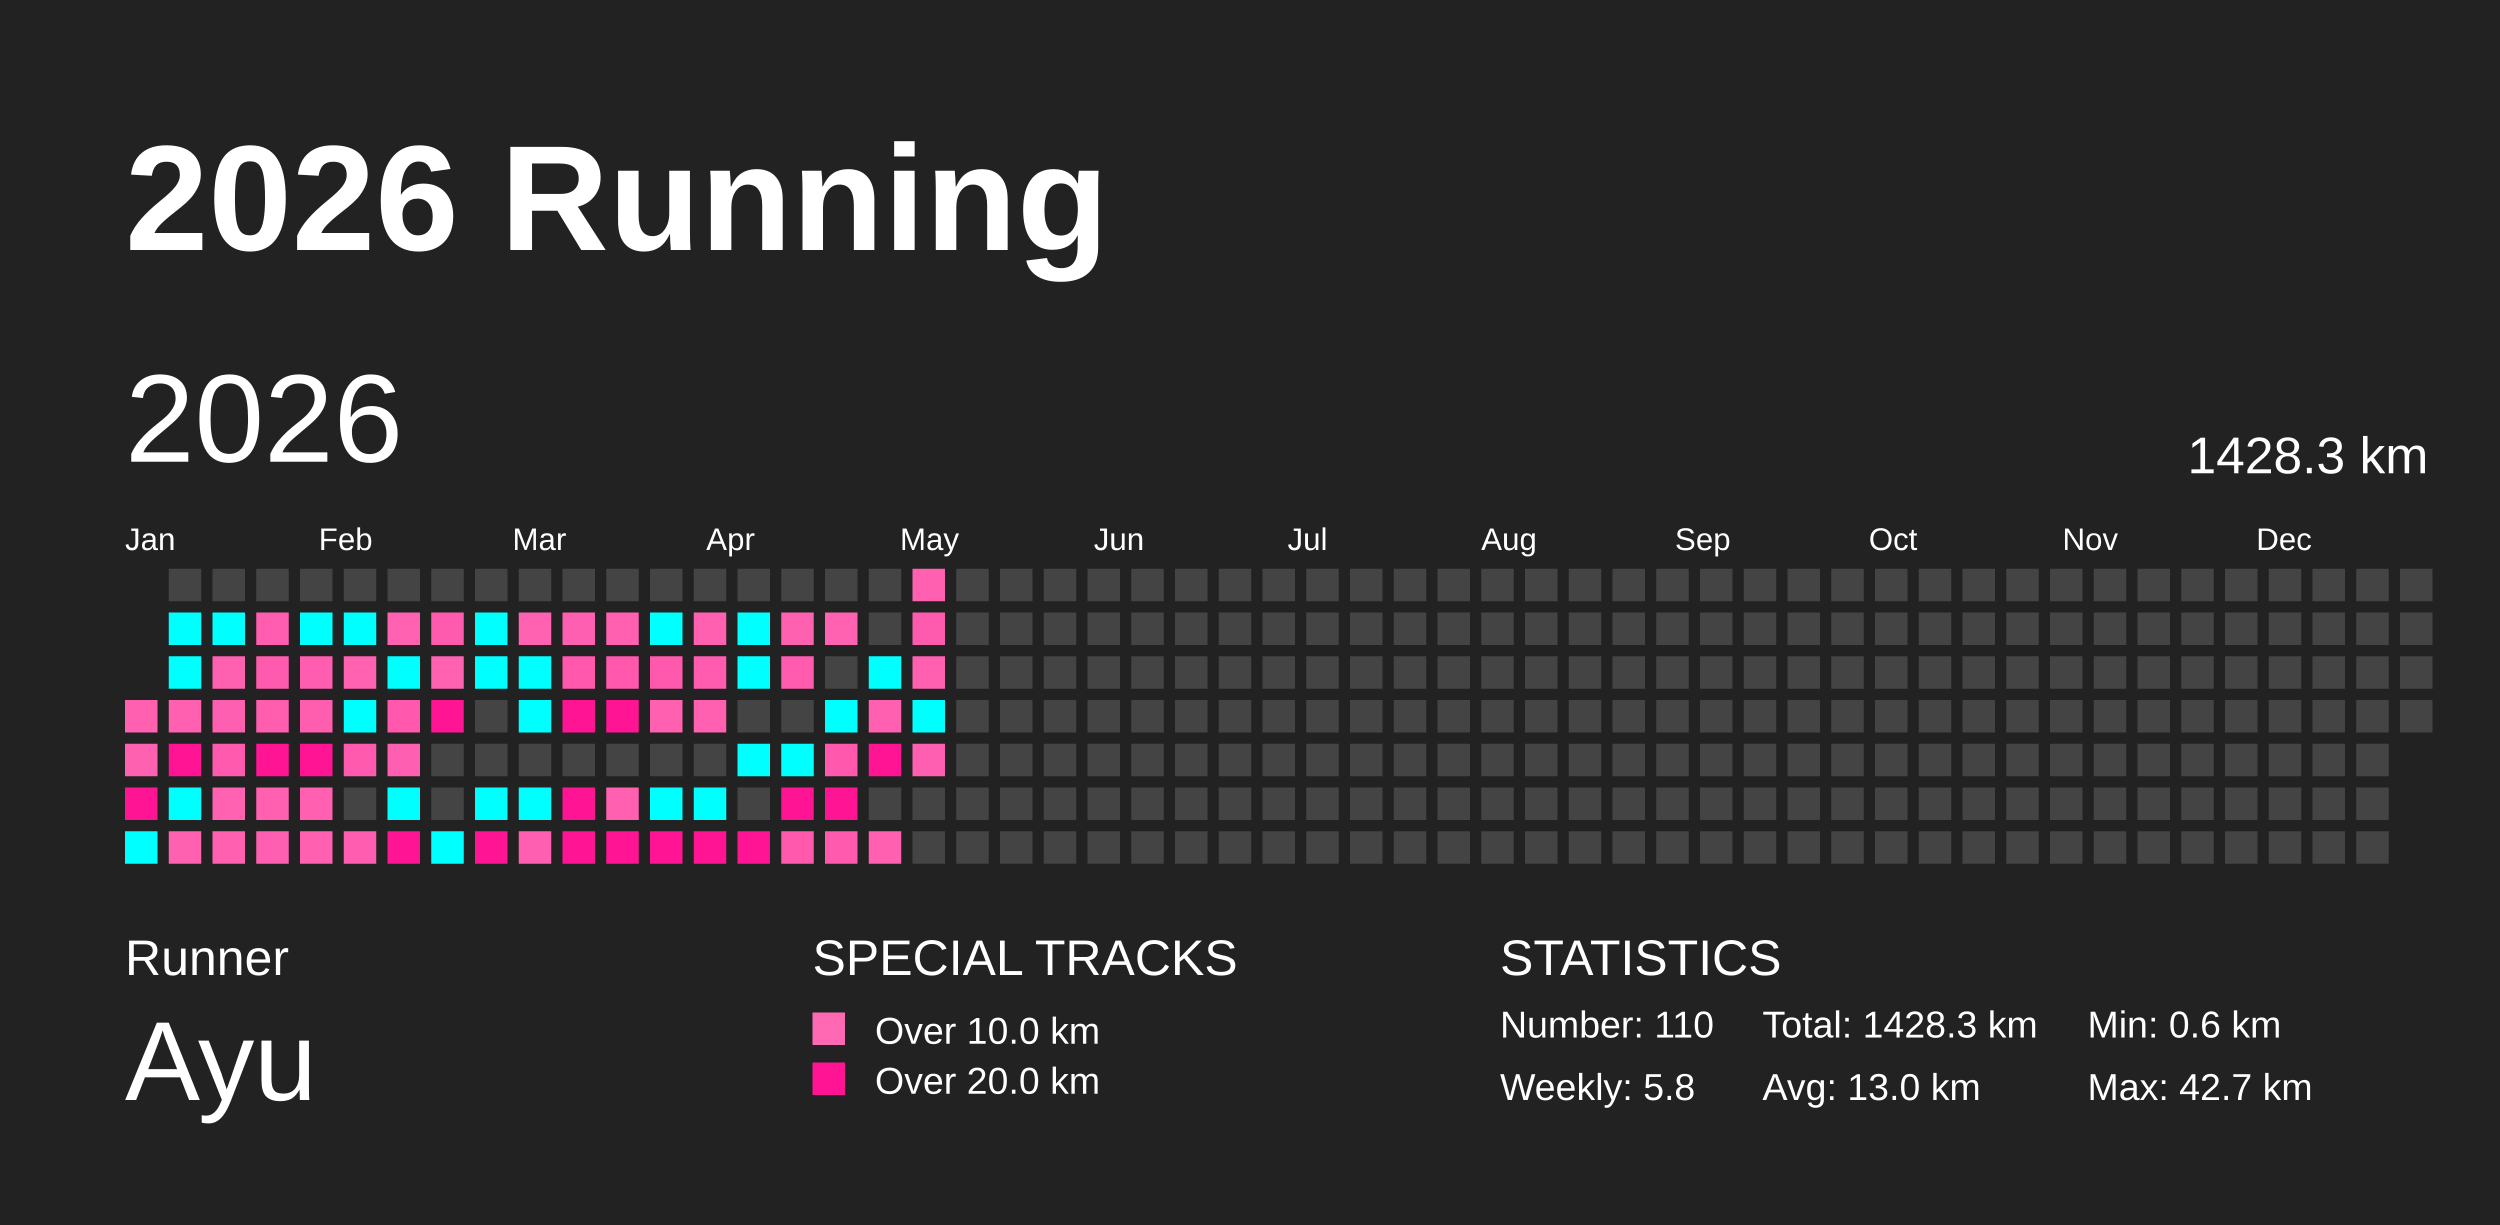
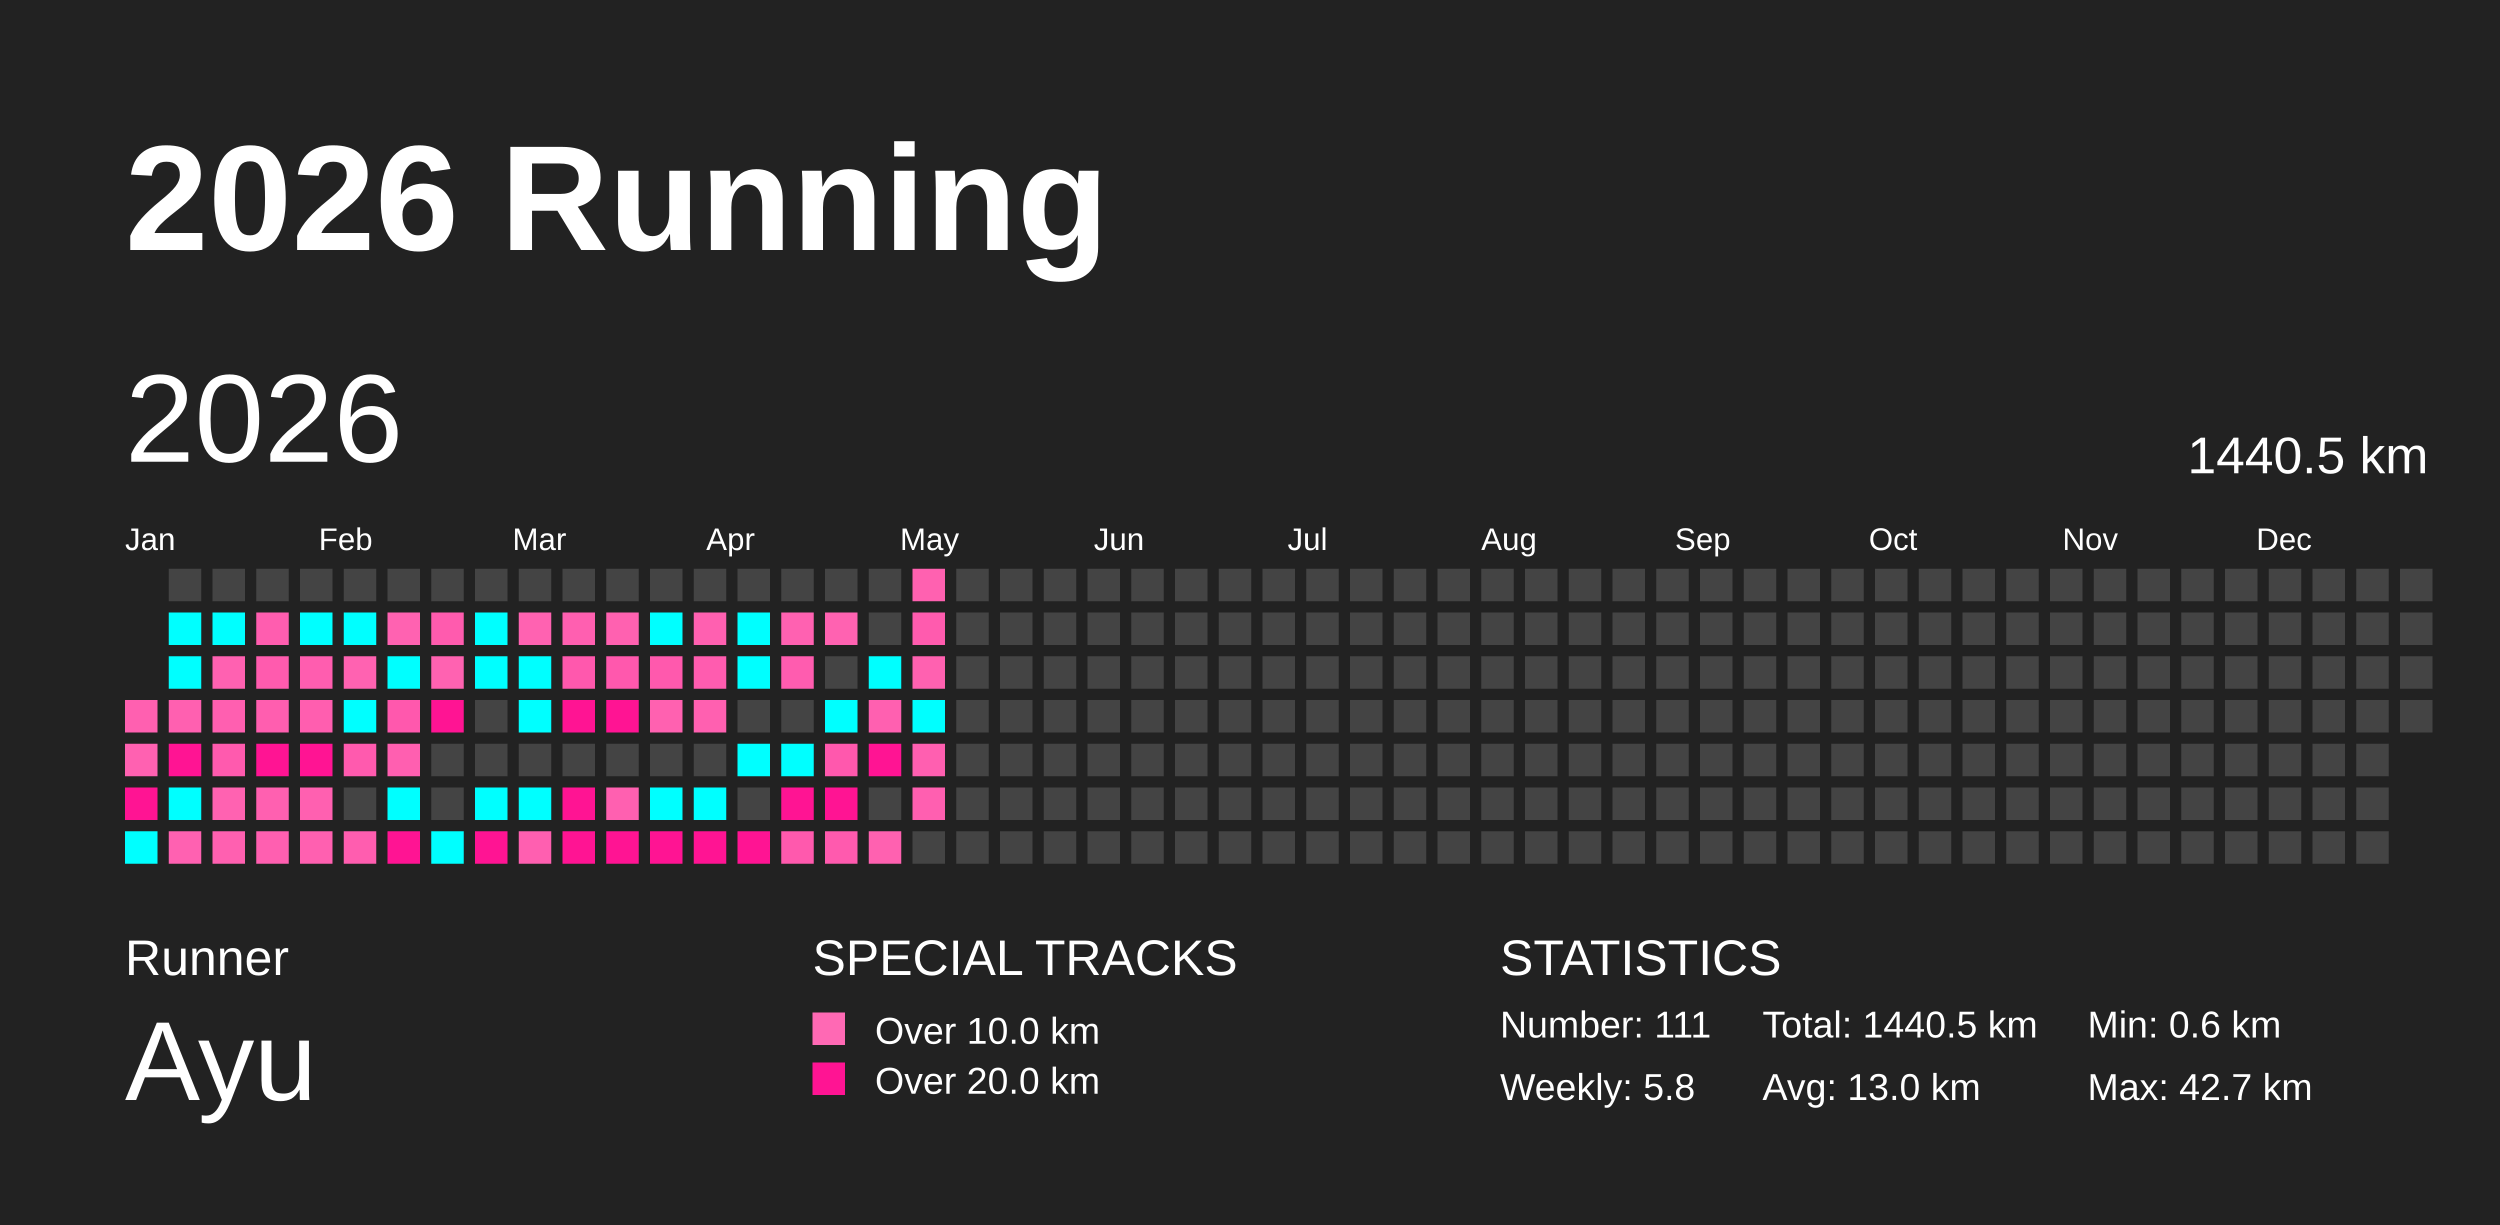
<svg xmlns="http://www.w3.org/2000/svg" baseProfile="full" height="98mm" version="1.1" viewBox="0,0,200,98" width="200mm">
  <defs />
  <rect fill="#222222" height="98" width="200" x="0" y="0" />
  <text fill="#FFFFFF" style="font-size:12px; font-family:Arial; font-weight:bold;" x="10" y="20">2026 Running</text>
  <text fill="#FFFFFF" style="font-size:4px; font-family:Arial" x="10" y="78">Runner</text>
  <text fill="#FFFFFF" style="font-size:9px; font-family:Arial" x="10" y="88">Ayu</text>
  <text fill="#FFFFFF" style="font-size:4px; font-family:Arial" x="65" y="78">SPECIAL TRACKS</text>
  <rect fill="#ff69b4" height="2.6" width="2.6" x="65" y="81" />
  <text fill="#FFFFFF" style="font-size:3px; font-family:Arial" x="70" y="83.5">Over 10.0 km</text>
  <rect fill="#ff1493" height="2.6" width="2.6" x="65" y="85" />
  <text fill="#FFFFFF" style="font-size:3px; font-family:Arial" x="70" y="87.5">Over 20.0 km</text>
  <text fill="#FFFFFF" style="font-size:4px; font-family:Arial" x="120" y="78">STATISTICS</text>
-   <text fill="#FFFFFF" style="font-size:3px; font-family:Arial" x="120" y="83">Number: 110</text>
+   <text fill="#FFFFFF" style="font-size:3px; font-family:Arial" x="120" y="83">Number: 111</text>
  <text fill="#FFFFFF" style="font-size:3px; font-family:Arial" x="120" y="88">Weekly: 5.8</text>
-   <text fill="#FFFFFF" style="font-size:3px; font-family:Arial" x="141" y="83">Total: 1428.3 km</text>
+   <text fill="#FFFFFF" style="font-size:3px; font-family:Arial" x="141" y="83">Total: 1440.5 km</text>
  <text fill="#FFFFFF" style="font-size:3px; font-family:Arial" x="141" y="88">Avg: 13.0 km</text>
  <text fill="#FFFFFF" style="font-size:3px; font-family:Arial" x="167" y="83">Min: 0.6 km</text>
  <text fill="#FFFFFF" style="font-size:3px; font-family:Arial" x="167" y="88">Max: 42.7 km</text>
  <text dominant-baseline="hanging" fill="#FFFFFF" style="font-size:10.0px; font-family:Arial;" x="10" y="30">2026</text>
-   <text dominant-baseline="hanging" fill="#FFFFFF" style="font-size:4.125px; font-family:Arial;" x="175" y="35">1428.3 km</text>
+   <text dominant-baseline="hanging" fill="#FFFFFF" style="font-size:4.125px; font-family:Arial;" x="175" y="35">1440.5 km</text>
  <text fill="#FFFFFF" style="font-size:2.5px; font-family:Arial" x="10.0" y="44">Jan</text>
  <text fill="#FFFFFF" style="font-size:2.5px; font-family:Arial" x="25.5" y="44">Feb</text>
  <text fill="#FFFFFF" style="font-size:2.5px; font-family:Arial" x="41.0" y="44">Mar</text>
  <text fill="#FFFFFF" style="font-size:2.5px; font-family:Arial" x="56.5" y="44">Apr</text>
  <text fill="#FFFFFF" style="font-size:2.5px; font-family:Arial" x="72.0" y="44">May</text>
  <text fill="#FFFFFF" style="font-size:2.5px; font-family:Arial" x="87.5" y="44">Jun</text>
  <text fill="#FFFFFF" style="font-size:2.5px; font-family:Arial" x="103.0" y="44">Jul</text>
  <text fill="#FFFFFF" style="font-size:2.5px; font-family:Arial" x="118.5" y="44">Aug</text>
  <text fill="#FFFFFF" style="font-size:2.5px; font-family:Arial" x="134.0" y="44">Sep</text>
  <text fill="#FFFFFF" style="font-size:2.5px; font-family:Arial" x="149.5" y="44">Oct</text>
  <text fill="#FFFFFF" style="font-size:2.5px; font-family:Arial" x="165.0" y="44">Nov</text>
  <text fill="#FFFFFF" style="font-size:2.5px; font-family:Arial" x="180.5" y="44">Dec</text>
  <rect fill="#ff60b0" height="2.6" width="2.6" x="10.0" y="56.0" />
  <rect fill="#ff61b1" height="2.6" width="2.6" x="10.0" y="59.5" />
  <rect fill="#ff1493" height="2.6" width="2.6" x="10.0" y="63.0" />
  <rect fill="#00ffff" height="2.6" width="2.6" x="10.0" y="66.5" />
  <rect fill="#444444" height="2.6" width="2.6" x="13.5" y="45.5" />
  <rect fill="#00ffff" height="2.6" width="2.6" x="13.5" y="49.0" />
  <rect fill="#00ffff" height="2.6" width="2.6" x="13.5" y="52.5" />
  <rect fill="#ff60b0" height="2.6" width="2.6" x="13.5" y="56.0" />
  <rect fill="#ff1493" height="2.6" width="2.6" x="13.5" y="59.5" />
  <rect fill="#00ffff" height="2.6" width="2.6" x="13.5" y="63.0" />
  <rect fill="#ff61b1" height="2.6" width="2.6" x="13.5" y="66.5" />
  <rect fill="#444444" height="2.6" width="2.6" x="17.0" y="45.5" />
  <rect fill="#00ffff" height="2.6" width="2.6" x="17.0" y="49.0" />
  <rect fill="#ff61b1" height="2.6" width="2.6" x="17.0" y="52.5" />
  <rect fill="#ff5fb0" height="2.6" width="2.6" x="17.0" y="56.0" />
  <rect fill="#ff5aae" height="2.6" width="2.6" x="17.0" y="59.5" />
  <rect fill="#ff62b1" height="2.6" width="2.6" x="17.0" y="63.0" />
  <rect fill="#ff60b0" height="2.6" width="2.6" x="17.0" y="66.5" />
  <rect fill="#444444" height="2.6" width="2.6" x="20.5" y="45.5" />
  <rect fill="#ff5daf" height="2.6" width="2.6" x="20.5" y="49.0" />
  <rect fill="#ff5bae" height="2.6" width="2.6" x="20.5" y="52.5" />
  <rect fill="#ff5eaf" height="2.6" width="2.6" x="20.5" y="56.0" />
  <rect fill="#ff1493" height="2.6" width="2.6" x="20.5" y="59.5" />
  <rect fill="#ff60b0" height="2.6" width="2.6" x="20.5" y="63.0" />
  <rect fill="#ff5fb0" height="2.6" width="2.6" x="20.5" y="66.5" />
  <rect fill="#444444" height="2.6" width="2.6" x="24.0" y="45.5" />
  <rect fill="#00ffff" height="2.6" width="2.6" x="24.0" y="49.0" />
  <rect fill="#ff5daf" height="2.6" width="2.6" x="24.0" y="52.5" />
  <rect fill="#ff5eaf" height="2.6" width="2.6" x="24.0" y="56.0" />
  <rect fill="#ff1493" height="2.6" width="2.6" x="24.0" y="59.5" />
  <rect fill="#ff60b0" height="2.6" width="2.6" x="24.0" y="63.0" />
  <rect fill="#ff60b0" height="2.6" width="2.6" x="24.0" y="66.5" />
  <rect fill="#444444" height="2.6" width="2.6" x="27.5" y="45.5" />
  <rect fill="#00ffff" height="2.6" width="2.6" x="27.5" y="49.0" />
  <rect fill="#ff62b1" height="2.6" width="2.6" x="27.5" y="52.5" />
  <rect fill="#00ffff" height="2.6" width="2.6" x="27.5" y="56.0" />
  <rect fill="#ff5aae" height="2.6" width="2.6" x="27.5" y="59.5" />
  <rect fill="#444444" height="2.6" width="2.6" x="27.5" y="63.0" />
  <rect fill="#ff5daf" height="2.6" width="2.6" x="27.5" y="66.5" />
  <rect fill="#444444" height="2.6" width="2.6" x="31.0" y="45.5" />
  <rect fill="#ff62b1" height="2.6" width="2.6" x="31.0" y="49.0" />
  <rect fill="#00ffff" height="2.6" width="2.6" x="31.0" y="52.5" />
  <rect fill="#ff58ad" height="2.6" width="2.6" x="31.0" y="56.0" />
  <rect fill="#ff5fb0" height="2.6" width="2.6" x="31.0" y="59.5" />
  <rect fill="#00ffff" height="2.6" width="2.6" x="31.0" y="63.0" />
  <rect fill="#ff1493" height="2.6" width="2.6" x="31.0" y="66.5" />
  <rect fill="#444444" height="2.6" width="2.6" x="34.5" y="45.5" />
  <rect fill="#ff5bae" height="2.6" width="2.6" x="34.5" y="49.0" />
  <rect fill="#ff62b1" height="2.6" width="2.6" x="34.5" y="52.5" />
  <rect fill="#ff1493" height="2.6" width="2.6" x="34.5" y="56.0" />
  <rect fill="#444444" height="2.6" width="2.6" x="34.5" y="59.5" />
  <rect fill="#444444" height="2.6" width="2.6" x="34.5" y="63.0" />
  <rect fill="#00ffff" height="2.6" width="2.6" x="34.5" y="66.5" />
  <rect fill="#444444" height="2.6" width="2.6" x="38.0" y="45.5" />
  <rect fill="#00ffff" height="2.6" width="2.6" x="38.0" y="49.0" />
  <rect fill="#00ffff" height="2.6" width="2.6" x="38.0" y="52.5" />
  <rect fill="#444444" height="2.6" width="2.6" x="38.0" y="56.0" />
  <rect fill="#444444" height="2.6" width="2.6" x="38.0" y="59.5" />
  <rect fill="#00ffff" height="2.6" width="2.6" x="38.0" y="63.0" />
  <rect fill="#ff1493" height="2.6" width="2.6" x="38.0" y="66.5" />
  <rect fill="#444444" height="2.6" width="2.6" x="41.5" y="45.5" />
  <rect fill="#ff62b1" height="2.6" width="2.6" x="41.5" y="49.0" />
  <rect fill="#00ffff" height="2.6" width="2.6" x="41.5" y="52.5" />
  <rect fill="#00ffff" height="2.6" width="2.6" x="41.5" y="56.0" />
  <rect fill="#444444" height="2.6" width="2.6" x="41.5" y="59.5" />
  <rect fill="#00ffff" height="2.6" width="2.6" x="41.5" y="63.0" />
  <rect fill="#ff5fb0" height="2.6" width="2.6" x="41.5" y="66.5" />
  <rect fill="#444444" height="2.6" width="2.6" x="45.0" y="45.5" />
  <rect fill="#ff5fb0" height="2.6" width="2.6" x="45.0" y="49.0" />
  <rect fill="#ff58ad" height="2.6" width="2.6" x="45.0" y="52.5" />
  <rect fill="#ff1493" height="2.6" width="2.6" x="45.0" y="56.0" />
  <rect fill="#444444" height="2.6" width="2.6" x="45.0" y="59.5" />
  <rect fill="#ff1493" height="2.6" width="2.6" x="45.0" y="63.0" />
  <rect fill="#ff1493" height="2.6" width="2.6" x="45.0" y="66.5" />
  <rect fill="#444444" height="2.6" width="2.6" x="48.5" y="45.5" />
  <rect fill="#ff61b0" height="2.6" width="2.6" x="48.5" y="49.0" />
  <rect fill="#ff58ad" height="2.6" width="2.6" x="48.5" y="52.5" />
  <rect fill="#ff1493" height="2.6" width="2.6" x="48.5" y="56.0" />
  <rect fill="#444444" height="2.6" width="2.6" x="48.5" y="59.5" />
  <rect fill="#ff60b0" height="2.6" width="2.6" x="48.5" y="63.0" />
  <rect fill="#ff1493" height="2.6" width="2.6" x="48.5" y="66.5" />
  <rect fill="#444444" height="2.6" width="2.6" x="52.0" y="45.5" />
  <rect fill="#00ffff" height="2.6" width="2.6" x="52.0" y="49.0" />
  <rect fill="#ff59ad" height="2.6" width="2.6" x="52.0" y="52.5" />
  <rect fill="#ff61b0" height="2.6" width="2.6" x="52.0" y="56.0" />
  <rect fill="#444444" height="2.6" width="2.6" x="52.0" y="59.5" />
  <rect fill="#00ffff" height="2.6" width="2.6" x="52.0" y="63.0" />
  <rect fill="#ff1493" height="2.6" width="2.6" x="52.0" y="66.5" />
  <rect fill="#444444" height="2.6" width="2.6" x="55.5" y="45.5" />
  <rect fill="#ff60b0" height="2.6" width="2.6" x="55.5" y="49.0" />
  <rect fill="#ff5caf" height="2.6" width="2.6" x="55.5" y="52.5" />
  <rect fill="#ff60b0" height="2.6" width="2.6" x="55.5" y="56.0" />
  <rect fill="#444444" height="2.6" width="2.6" x="55.5" y="59.5" />
  <rect fill="#00ffff" height="2.6" width="2.6" x="55.5" y="63.0" />
  <rect fill="#ff1493" height="2.6" width="2.6" x="55.5" y="66.5" />
  <rect fill="#444444" height="2.6" width="2.6" x="59.0" y="45.5" />
  <rect fill="#00ffff" height="2.6" width="2.6" x="59.0" y="49.0" />
  <rect fill="#00ffff" height="2.6" width="2.6" x="59.0" y="52.5" />
  <rect fill="#444444" height="2.6" width="2.6" x="59.0" y="56.0" />
  <rect fill="#00ffff" height="2.6" width="2.6" x="59.0" y="59.5" />
  <rect fill="#444444" height="2.6" width="2.6" x="59.0" y="63.0" />
  <rect fill="#ff1493" height="2.6" width="2.6" x="59.0" y="66.5" />
  <rect fill="#444444" height="2.6" width="2.6" x="62.5" y="45.5" />
  <rect fill="#ff61b1" height="2.6" width="2.6" x="62.5" y="49.0" />
  <rect fill="#ff5caf" height="2.6" width="2.6" x="62.5" y="52.5" />
  <rect fill="#444444" height="2.6" width="2.6" x="62.5" y="56.0" />
  <rect fill="#00ffff" height="2.6" width="2.6" x="62.5" y="59.5" />
  <rect fill="#ff1493" height="2.6" width="2.6" x="62.5" y="63.0" />
  <rect fill="#ff59ad" height="2.6" width="2.6" x="62.5" y="66.5" />
  <rect fill="#444444" height="2.6" width="2.6" x="66.0" y="45.5" />
  <rect fill="#ff62b1" height="2.6" width="2.6" x="66.0" y="49.0" />
  <rect fill="#444444" height="2.6" width="2.6" x="66.0" y="52.5" />
  <rect fill="#00ffff" height="2.6" width="2.6" x="66.0" y="56.0" />
  <rect fill="#ff58ad" height="2.6" width="2.6" x="66.0" y="59.5" />
  <rect fill="#ff1493" height="2.6" width="2.6" x="66.0" y="63.0" />
  <rect fill="#ff5aae" height="2.6" width="2.6" x="66.0" y="66.5" />
  <rect fill="#444444" height="2.6" width="2.6" x="69.5" y="45.5" />
  <rect fill="#444444" height="2.6" width="2.6" x="69.5" y="49.0" />
  <rect fill="#00ffff" height="2.6" width="2.6" x="69.5" y="52.5" />
  <rect fill="#ff60b0" height="2.6" width="2.6" x="69.5" y="56.0" />
  <rect fill="#ff1493" height="2.6" width="2.6" x="69.5" y="59.5" />
  <rect fill="#444444" height="2.6" width="2.6" x="69.5" y="63.0" />
  <rect fill="#ff61b0" height="2.6" width="2.6" x="69.5" y="66.5" />
  <rect fill="#ff61b0" height="2.6" width="2.6" x="73.0" y="45.5" />
  <rect fill="#ff5bae" height="2.6" width="2.6" x="73.0" y="49.0" />
  <rect fill="#ff61b0" height="2.6" width="2.6" x="73.0" y="52.5" />
  <rect fill="#00ffff" height="2.6" width="2.6" x="73.0" y="56.0" />
  <rect fill="#ff5fb0" height="2.6" width="2.6" x="73.0" y="59.5" />
-   <rect fill="#444444" height="2.6" width="2.6" x="73.0" y="63.0" />
+   <rect fill="#ff5fb0" height="2.6" width="2.6" x="73.0" y="63.0" />
  <rect fill="#444444" height="2.6" width="2.6" x="73.0" y="66.5" />
  <rect fill="#444444" height="2.6" width="2.6" x="76.5" y="45.5" />
  <rect fill="#444444" height="2.6" width="2.6" x="76.5" y="49.0" />
  <rect fill="#444444" height="2.6" width="2.6" x="76.5" y="52.5" />
  <rect fill="#444444" height="2.6" width="2.6" x="76.5" y="56.0" />
  <rect fill="#444444" height="2.6" width="2.6" x="76.5" y="59.5" />
  <rect fill="#444444" height="2.6" width="2.6" x="76.5" y="63.0" />
  <rect fill="#444444" height="2.6" width="2.6" x="76.5" y="66.5" />
  <rect fill="#444444" height="2.6" width="2.6" x="80.0" y="45.5" />
  <rect fill="#444444" height="2.6" width="2.6" x="80.0" y="49.0" />
  <rect fill="#444444" height="2.6" width="2.6" x="80.0" y="52.5" />
  <rect fill="#444444" height="2.6" width="2.6" x="80.0" y="56.0" />
  <rect fill="#444444" height="2.6" width="2.6" x="80.0" y="59.5" />
  <rect fill="#444444" height="2.6" width="2.6" x="80.0" y="63.0" />
  <rect fill="#444444" height="2.6" width="2.6" x="80.0" y="66.5" />
  <rect fill="#444444" height="2.6" width="2.6" x="83.5" y="45.5" />
  <rect fill="#444444" height="2.6" width="2.6" x="83.5" y="49.0" />
  <rect fill="#444444" height="2.6" width="2.6" x="83.5" y="52.5" />
  <rect fill="#444444" height="2.6" width="2.6" x="83.5" y="56.0" />
  <rect fill="#444444" height="2.6" width="2.6" x="83.5" y="59.5" />
  <rect fill="#444444" height="2.6" width="2.6" x="83.5" y="63.0" />
  <rect fill="#444444" height="2.6" width="2.6" x="83.5" y="66.5" />
  <rect fill="#444444" height="2.6" width="2.6" x="87.0" y="45.5" />
  <rect fill="#444444" height="2.6" width="2.6" x="87.0" y="49.0" />
  <rect fill="#444444" height="2.6" width="2.6" x="87.0" y="52.5" />
  <rect fill="#444444" height="2.6" width="2.6" x="87.0" y="56.0" />
  <rect fill="#444444" height="2.6" width="2.6" x="87.0" y="59.5" />
  <rect fill="#444444" height="2.6" width="2.6" x="87.0" y="63.0" />
  <rect fill="#444444" height="2.6" width="2.6" x="87.0" y="66.5" />
  <rect fill="#444444" height="2.6" width="2.6" x="90.5" y="45.5" />
  <rect fill="#444444" height="2.6" width="2.6" x="90.5" y="49.0" />
  <rect fill="#444444" height="2.6" width="2.6" x="90.5" y="52.5" />
  <rect fill="#444444" height="2.6" width="2.6" x="90.5" y="56.0" />
  <rect fill="#444444" height="2.6" width="2.6" x="90.5" y="59.5" />
  <rect fill="#444444" height="2.6" width="2.6" x="90.5" y="63.0" />
  <rect fill="#444444" height="2.6" width="2.6" x="90.5" y="66.5" />
  <rect fill="#444444" height="2.6" width="2.6" x="94.0" y="45.5" />
  <rect fill="#444444" height="2.6" width="2.6" x="94.0" y="49.0" />
  <rect fill="#444444" height="2.6" width="2.6" x="94.0" y="52.5" />
  <rect fill="#444444" height="2.6" width="2.6" x="94.0" y="56.0" />
  <rect fill="#444444" height="2.6" width="2.6" x="94.0" y="59.5" />
  <rect fill="#444444" height="2.6" width="2.6" x="94.0" y="63.0" />
  <rect fill="#444444" height="2.6" width="2.6" x="94.0" y="66.5" />
  <rect fill="#444444" height="2.6" width="2.6" x="97.5" y="45.5" />
  <rect fill="#444444" height="2.6" width="2.6" x="97.5" y="49.0" />
  <rect fill="#444444" height="2.6" width="2.6" x="97.5" y="52.5" />
  <rect fill="#444444" height="2.6" width="2.6" x="97.5" y="56.0" />
  <rect fill="#444444" height="2.6" width="2.6" x="97.5" y="59.5" />
  <rect fill="#444444" height="2.6" width="2.6" x="97.5" y="63.0" />
  <rect fill="#444444" height="2.6" width="2.6" x="97.5" y="66.5" />
  <rect fill="#444444" height="2.6" width="2.6" x="101.0" y="45.5" />
  <rect fill="#444444" height="2.6" width="2.6" x="101.0" y="49.0" />
  <rect fill="#444444" height="2.6" width="2.6" x="101.0" y="52.5" />
  <rect fill="#444444" height="2.6" width="2.6" x="101.0" y="56.0" />
  <rect fill="#444444" height="2.6" width="2.6" x="101.0" y="59.5" />
  <rect fill="#444444" height="2.6" width="2.6" x="101.0" y="63.0" />
  <rect fill="#444444" height="2.6" width="2.6" x="101.0" y="66.5" />
  <rect fill="#444444" height="2.6" width="2.6" x="104.5" y="45.5" />
  <rect fill="#444444" height="2.6" width="2.6" x="104.5" y="49.0" />
  <rect fill="#444444" height="2.6" width="2.6" x="104.5" y="52.5" />
  <rect fill="#444444" height="2.6" width="2.6" x="104.5" y="56.0" />
  <rect fill="#444444" height="2.6" width="2.6" x="104.5" y="59.5" />
  <rect fill="#444444" height="2.6" width="2.6" x="104.5" y="63.0" />
  <rect fill="#444444" height="2.6" width="2.6" x="104.5" y="66.5" />
  <rect fill="#444444" height="2.6" width="2.6" x="108.0" y="45.5" />
  <rect fill="#444444" height="2.6" width="2.6" x="108.0" y="49.0" />
  <rect fill="#444444" height="2.6" width="2.6" x="108.0" y="52.5" />
  <rect fill="#444444" height="2.6" width="2.6" x="108.0" y="56.0" />
  <rect fill="#444444" height="2.6" width="2.6" x="108.0" y="59.5" />
  <rect fill="#444444" height="2.6" width="2.6" x="108.0" y="63.0" />
  <rect fill="#444444" height="2.6" width="2.6" x="108.0" y="66.5" />
  <rect fill="#444444" height="2.6" width="2.6" x="111.5" y="45.5" />
  <rect fill="#444444" height="2.6" width="2.6" x="111.5" y="49.0" />
  <rect fill="#444444" height="2.6" width="2.6" x="111.5" y="52.5" />
  <rect fill="#444444" height="2.6" width="2.6" x="111.5" y="56.0" />
  <rect fill="#444444" height="2.6" width="2.6" x="111.5" y="59.5" />
  <rect fill="#444444" height="2.6" width="2.6" x="111.5" y="63.0" />
  <rect fill="#444444" height="2.6" width="2.6" x="111.5" y="66.5" />
  <rect fill="#444444" height="2.6" width="2.6" x="115.0" y="45.5" />
  <rect fill="#444444" height="2.6" width="2.6" x="115.0" y="49.0" />
  <rect fill="#444444" height="2.6" width="2.6" x="115.0" y="52.5" />
  <rect fill="#444444" height="2.6" width="2.6" x="115.0" y="56.0" />
  <rect fill="#444444" height="2.6" width="2.6" x="115.0" y="59.5" />
  <rect fill="#444444" height="2.6" width="2.6" x="115.0" y="63.0" />
  <rect fill="#444444" height="2.6" width="2.6" x="115.0" y="66.5" />
  <rect fill="#444444" height="2.6" width="2.6" x="118.5" y="45.5" />
  <rect fill="#444444" height="2.6" width="2.6" x="118.5" y="49.0" />
  <rect fill="#444444" height="2.6" width="2.6" x="118.5" y="52.5" />
  <rect fill="#444444" height="2.6" width="2.6" x="118.5" y="56.0" />
  <rect fill="#444444" height="2.6" width="2.6" x="118.5" y="59.5" />
  <rect fill="#444444" height="2.6" width="2.6" x="118.5" y="63.0" />
  <rect fill="#444444" height="2.6" width="2.6" x="118.5" y="66.5" />
  <rect fill="#444444" height="2.6" width="2.6" x="122.0" y="45.5" />
  <rect fill="#444444" height="2.6" width="2.6" x="122.0" y="49.0" />
  <rect fill="#444444" height="2.6" width="2.6" x="122.0" y="52.5" />
  <rect fill="#444444" height="2.6" width="2.6" x="122.0" y="56.0" />
  <rect fill="#444444" height="2.6" width="2.6" x="122.0" y="59.5" />
  <rect fill="#444444" height="2.6" width="2.6" x="122.0" y="63.0" />
  <rect fill="#444444" height="2.6" width="2.6" x="122.0" y="66.5" />
  <rect fill="#444444" height="2.6" width="2.6" x="125.5" y="45.5" />
  <rect fill="#444444" height="2.6" width="2.6" x="125.5" y="49.0" />
  <rect fill="#444444" height="2.6" width="2.6" x="125.5" y="52.5" />
  <rect fill="#444444" height="2.6" width="2.6" x="125.5" y="56.0" />
  <rect fill="#444444" height="2.6" width="2.6" x="125.5" y="59.5" />
  <rect fill="#444444" height="2.6" width="2.6" x="125.5" y="63.0" />
  <rect fill="#444444" height="2.6" width="2.6" x="125.5" y="66.5" />
  <rect fill="#444444" height="2.6" width="2.6" x="129.0" y="45.5" />
  <rect fill="#444444" height="2.6" width="2.6" x="129.0" y="49.0" />
  <rect fill="#444444" height="2.6" width="2.6" x="129.0" y="52.5" />
  <rect fill="#444444" height="2.6" width="2.6" x="129.0" y="56.0" />
  <rect fill="#444444" height="2.6" width="2.6" x="129.0" y="59.5" />
  <rect fill="#444444" height="2.6" width="2.6" x="129.0" y="63.0" />
  <rect fill="#444444" height="2.6" width="2.6" x="129.0" y="66.5" />
  <rect fill="#444444" height="2.6" width="2.6" x="132.5" y="45.5" />
  <rect fill="#444444" height="2.6" width="2.6" x="132.5" y="49.0" />
  <rect fill="#444444" height="2.6" width="2.6" x="132.5" y="52.5" />
  <rect fill="#444444" height="2.6" width="2.6" x="132.5" y="56.0" />
  <rect fill="#444444" height="2.6" width="2.6" x="132.5" y="59.5" />
  <rect fill="#444444" height="2.6" width="2.6" x="132.5" y="63.0" />
  <rect fill="#444444" height="2.6" width="2.6" x="132.5" y="66.5" />
  <rect fill="#444444" height="2.6" width="2.6" x="136.0" y="45.5" />
  <rect fill="#444444" height="2.6" width="2.6" x="136.0" y="49.0" />
  <rect fill="#444444" height="2.6" width="2.6" x="136.0" y="52.5" />
  <rect fill="#444444" height="2.6" width="2.6" x="136.0" y="56.0" />
  <rect fill="#444444" height="2.6" width="2.6" x="136.0" y="59.5" />
  <rect fill="#444444" height="2.6" width="2.6" x="136.0" y="63.0" />
  <rect fill="#444444" height="2.6" width="2.6" x="136.0" y="66.5" />
  <rect fill="#444444" height="2.6" width="2.6" x="139.5" y="45.5" />
  <rect fill="#444444" height="2.6" width="2.6" x="139.5" y="49.0" />
  <rect fill="#444444" height="2.6" width="2.6" x="139.5" y="52.5" />
  <rect fill="#444444" height="2.6" width="2.6" x="139.5" y="56.0" />
  <rect fill="#444444" height="2.6" width="2.6" x="139.5" y="59.5" />
  <rect fill="#444444" height="2.6" width="2.6" x="139.5" y="63.0" />
  <rect fill="#444444" height="2.6" width="2.6" x="139.5" y="66.5" />
  <rect fill="#444444" height="2.6" width="2.6" x="143.0" y="45.5" />
  <rect fill="#444444" height="2.6" width="2.6" x="143.0" y="49.0" />
  <rect fill="#444444" height="2.6" width="2.6" x="143.0" y="52.5" />
  <rect fill="#444444" height="2.6" width="2.6" x="143.0" y="56.0" />
  <rect fill="#444444" height="2.6" width="2.6" x="143.0" y="59.5" />
  <rect fill="#444444" height="2.6" width="2.6" x="143.0" y="63.0" />
  <rect fill="#444444" height="2.6" width="2.6" x="143.0" y="66.5" />
  <rect fill="#444444" height="2.6" width="2.6" x="146.5" y="45.5" />
  <rect fill="#444444" height="2.6" width="2.6" x="146.5" y="49.0" />
  <rect fill="#444444" height="2.6" width="2.6" x="146.5" y="52.5" />
  <rect fill="#444444" height="2.6" width="2.6" x="146.5" y="56.0" />
  <rect fill="#444444" height="2.6" width="2.6" x="146.5" y="59.5" />
  <rect fill="#444444" height="2.6" width="2.6" x="146.5" y="63.0" />
  <rect fill="#444444" height="2.6" width="2.6" x="146.5" y="66.5" />
  <rect fill="#444444" height="2.6" width="2.6" x="150.0" y="45.5" />
  <rect fill="#444444" height="2.6" width="2.6" x="150.0" y="49.0" />
  <rect fill="#444444" height="2.6" width="2.6" x="150.0" y="52.5" />
  <rect fill="#444444" height="2.6" width="2.6" x="150.0" y="56.0" />
  <rect fill="#444444" height="2.6" width="2.6" x="150.0" y="59.5" />
  <rect fill="#444444" height="2.6" width="2.6" x="150.0" y="63.0" />
  <rect fill="#444444" height="2.6" width="2.6" x="150.0" y="66.5" />
  <rect fill="#444444" height="2.6" width="2.6" x="153.5" y="45.5" />
  <rect fill="#444444" height="2.6" width="2.6" x="153.5" y="49.0" />
  <rect fill="#444444" height="2.6" width="2.6" x="153.5" y="52.5" />
  <rect fill="#444444" height="2.6" width="2.6" x="153.5" y="56.0" />
  <rect fill="#444444" height="2.6" width="2.6" x="153.5" y="59.5" />
  <rect fill="#444444" height="2.6" width="2.6" x="153.5" y="63.0" />
  <rect fill="#444444" height="2.6" width="2.6" x="153.5" y="66.5" />
  <rect fill="#444444" height="2.6" width="2.6" x="157.0" y="45.5" />
  <rect fill="#444444" height="2.6" width="2.6" x="157.0" y="49.0" />
  <rect fill="#444444" height="2.6" width="2.6" x="157.0" y="52.5" />
  <rect fill="#444444" height="2.6" width="2.6" x="157.0" y="56.0" />
  <rect fill="#444444" height="2.6" width="2.6" x="157.0" y="59.5" />
  <rect fill="#444444" height="2.6" width="2.6" x="157.0" y="63.0" />
  <rect fill="#444444" height="2.6" width="2.6" x="157.0" y="66.5" />
  <rect fill="#444444" height="2.6" width="2.6" x="160.5" y="45.5" />
  <rect fill="#444444" height="2.6" width="2.6" x="160.5" y="49.0" />
  <rect fill="#444444" height="2.6" width="2.6" x="160.5" y="52.5" />
  <rect fill="#444444" height="2.6" width="2.6" x="160.5" y="56.0" />
  <rect fill="#444444" height="2.6" width="2.6" x="160.5" y="59.5" />
  <rect fill="#444444" height="2.6" width="2.6" x="160.5" y="63.0" />
  <rect fill="#444444" height="2.6" width="2.6" x="160.5" y="66.5" />
  <rect fill="#444444" height="2.6" width="2.6" x="164.0" y="45.5" />
  <rect fill="#444444" height="2.6" width="2.6" x="164.0" y="49.0" />
  <rect fill="#444444" height="2.6" width="2.6" x="164.0" y="52.5" />
  <rect fill="#444444" height="2.6" width="2.6" x="164.0" y="56.0" />
  <rect fill="#444444" height="2.6" width="2.6" x="164.0" y="59.5" />
  <rect fill="#444444" height="2.6" width="2.6" x="164.0" y="63.0" />
  <rect fill="#444444" height="2.6" width="2.6" x="164.0" y="66.5" />
  <rect fill="#444444" height="2.6" width="2.6" x="167.5" y="45.5" />
  <rect fill="#444444" height="2.6" width="2.6" x="167.5" y="49.0" />
  <rect fill="#444444" height="2.6" width="2.6" x="167.5" y="52.5" />
  <rect fill="#444444" height="2.6" width="2.6" x="167.5" y="56.0" />
  <rect fill="#444444" height="2.6" width="2.6" x="167.5" y="59.5" />
  <rect fill="#444444" height="2.6" width="2.6" x="167.5" y="63.0" />
  <rect fill="#444444" height="2.6" width="2.6" x="167.5" y="66.5" />
  <rect fill="#444444" height="2.6" width="2.6" x="171.0" y="45.5" />
  <rect fill="#444444" height="2.6" width="2.6" x="171.0" y="49.0" />
  <rect fill="#444444" height="2.6" width="2.6" x="171.0" y="52.5" />
  <rect fill="#444444" height="2.6" width="2.6" x="171.0" y="56.0" />
  <rect fill="#444444" height="2.6" width="2.6" x="171.0" y="59.5" />
  <rect fill="#444444" height="2.6" width="2.6" x="171.0" y="63.0" />
  <rect fill="#444444" height="2.6" width="2.6" x="171.0" y="66.5" />
  <rect fill="#444444" height="2.6" width="2.6" x="174.5" y="45.5" />
  <rect fill="#444444" height="2.6" width="2.6" x="174.5" y="49.0" />
  <rect fill="#444444" height="2.6" width="2.6" x="174.5" y="52.5" />
  <rect fill="#444444" height="2.6" width="2.6" x="174.5" y="56.0" />
  <rect fill="#444444" height="2.6" width="2.6" x="174.5" y="59.5" />
  <rect fill="#444444" height="2.6" width="2.6" x="174.5" y="63.0" />
  <rect fill="#444444" height="2.6" width="2.6" x="174.5" y="66.5" />
  <rect fill="#444444" height="2.6" width="2.6" x="178.0" y="45.5" />
  <rect fill="#444444" height="2.6" width="2.6" x="178.0" y="49.0" />
  <rect fill="#444444" height="2.6" width="2.6" x="178.0" y="52.5" />
  <rect fill="#444444" height="2.6" width="2.6" x="178.0" y="56.0" />
  <rect fill="#444444" height="2.6" width="2.6" x="178.0" y="59.5" />
  <rect fill="#444444" height="2.6" width="2.6" x="178.0" y="63.0" />
  <rect fill="#444444" height="2.6" width="2.6" x="178.0" y="66.5" />
  <rect fill="#444444" height="2.6" width="2.6" x="181.5" y="45.5" />
  <rect fill="#444444" height="2.6" width="2.6" x="181.5" y="49.0" />
  <rect fill="#444444" height="2.6" width="2.6" x="181.5" y="52.5" />
  <rect fill="#444444" height="2.6" width="2.6" x="181.5" y="56.0" />
  <rect fill="#444444" height="2.6" width="2.6" x="181.5" y="59.5" />
  <rect fill="#444444" height="2.6" width="2.6" x="181.5" y="63.0" />
  <rect fill="#444444" height="2.6" width="2.6" x="181.5" y="66.5" />
  <rect fill="#444444" height="2.6" width="2.6" x="185.0" y="45.5" />
  <rect fill="#444444" height="2.6" width="2.6" x="185.0" y="49.0" />
  <rect fill="#444444" height="2.6" width="2.6" x="185.0" y="52.5" />
  <rect fill="#444444" height="2.6" width="2.6" x="185.0" y="56.0" />
  <rect fill="#444444" height="2.6" width="2.6" x="185.0" y="59.5" />
  <rect fill="#444444" height="2.6" width="2.6" x="185.0" y="63.0" />
  <rect fill="#444444" height="2.6" width="2.6" x="185.0" y="66.5" />
  <rect fill="#444444" height="2.6" width="2.6" x="188.5" y="45.5" />
  <rect fill="#444444" height="2.6" width="2.6" x="188.5" y="49.0" />
  <rect fill="#444444" height="2.6" width="2.6" x="188.5" y="52.5" />
  <rect fill="#444444" height="2.6" width="2.6" x="188.5" y="56.0" />
  <rect fill="#444444" height="2.6" width="2.6" x="188.5" y="59.5" />
  <rect fill="#444444" height="2.6" width="2.6" x="188.5" y="63.0" />
  <rect fill="#444444" height="2.6" width="2.6" x="188.5" y="66.5" />
  <rect fill="#444444" height="2.6" width="2.6" x="192.0" y="45.5" />
  <rect fill="#444444" height="2.6" width="2.6" x="192.0" y="49.0" />
  <rect fill="#444444" height="2.6" width="2.6" x="192.0" y="52.5" />
  <rect fill="#444444" height="2.6" width="2.6" x="192.0" y="56.0" />
</svg>
